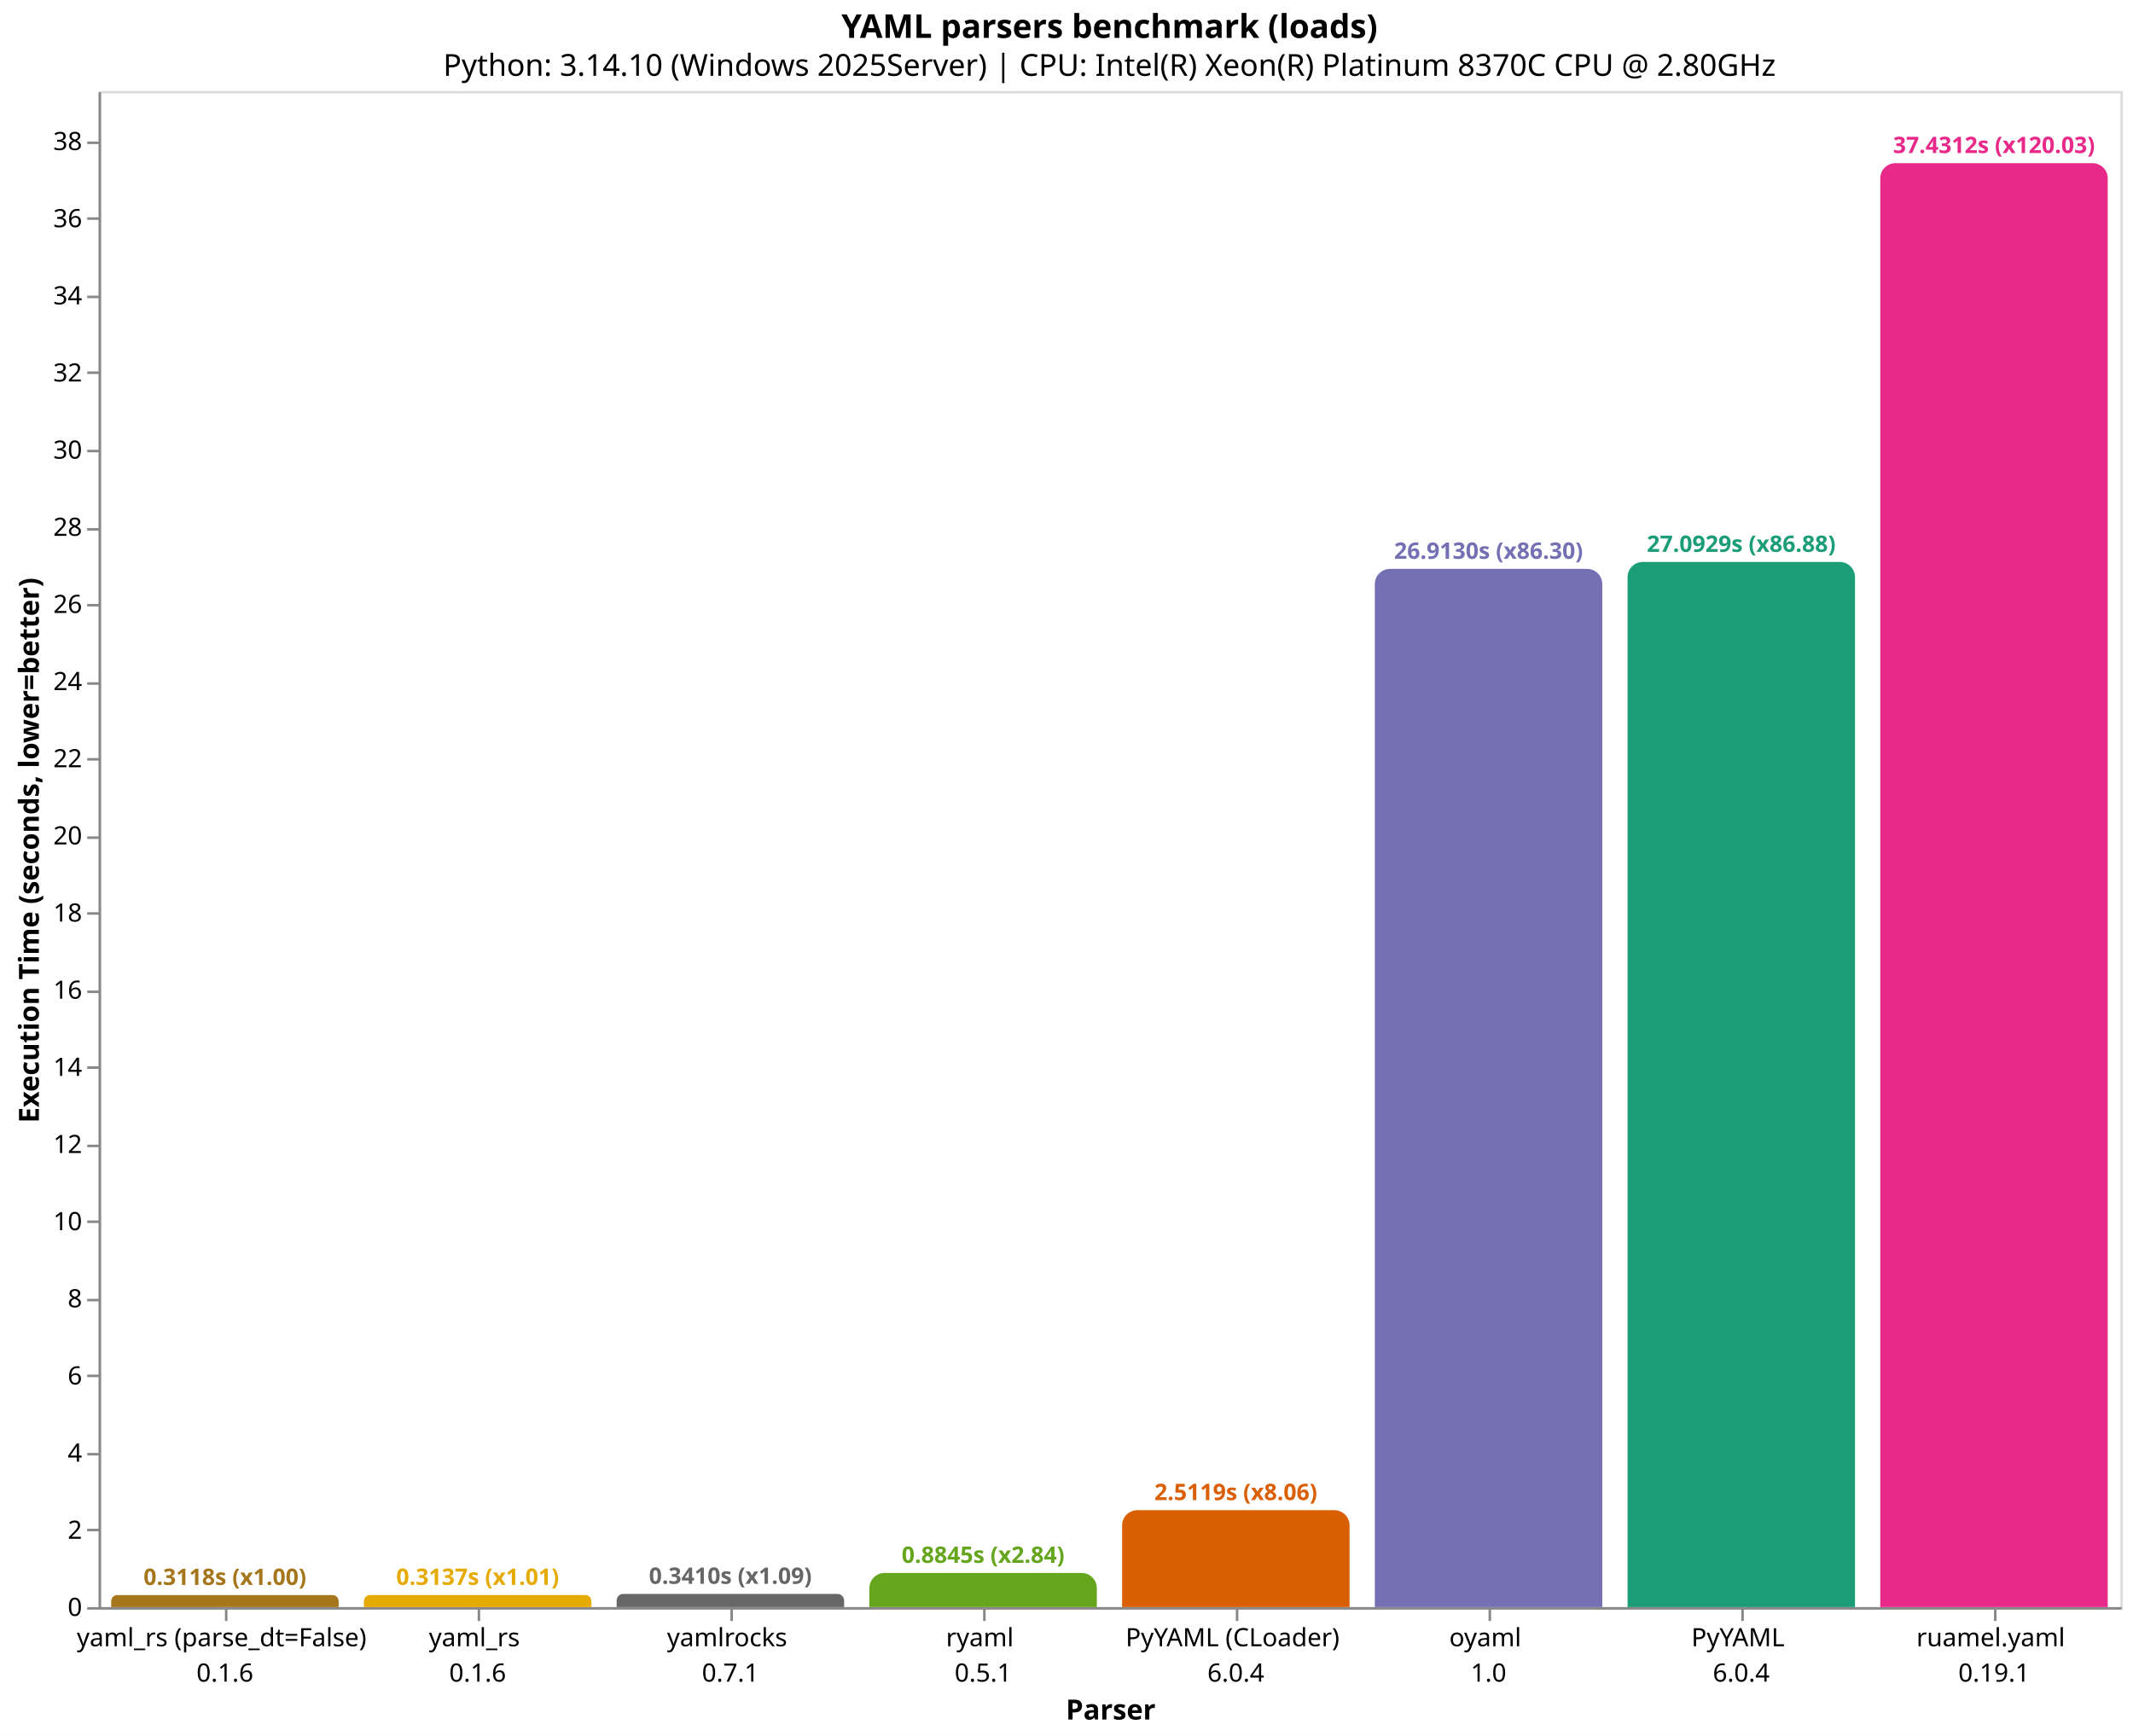
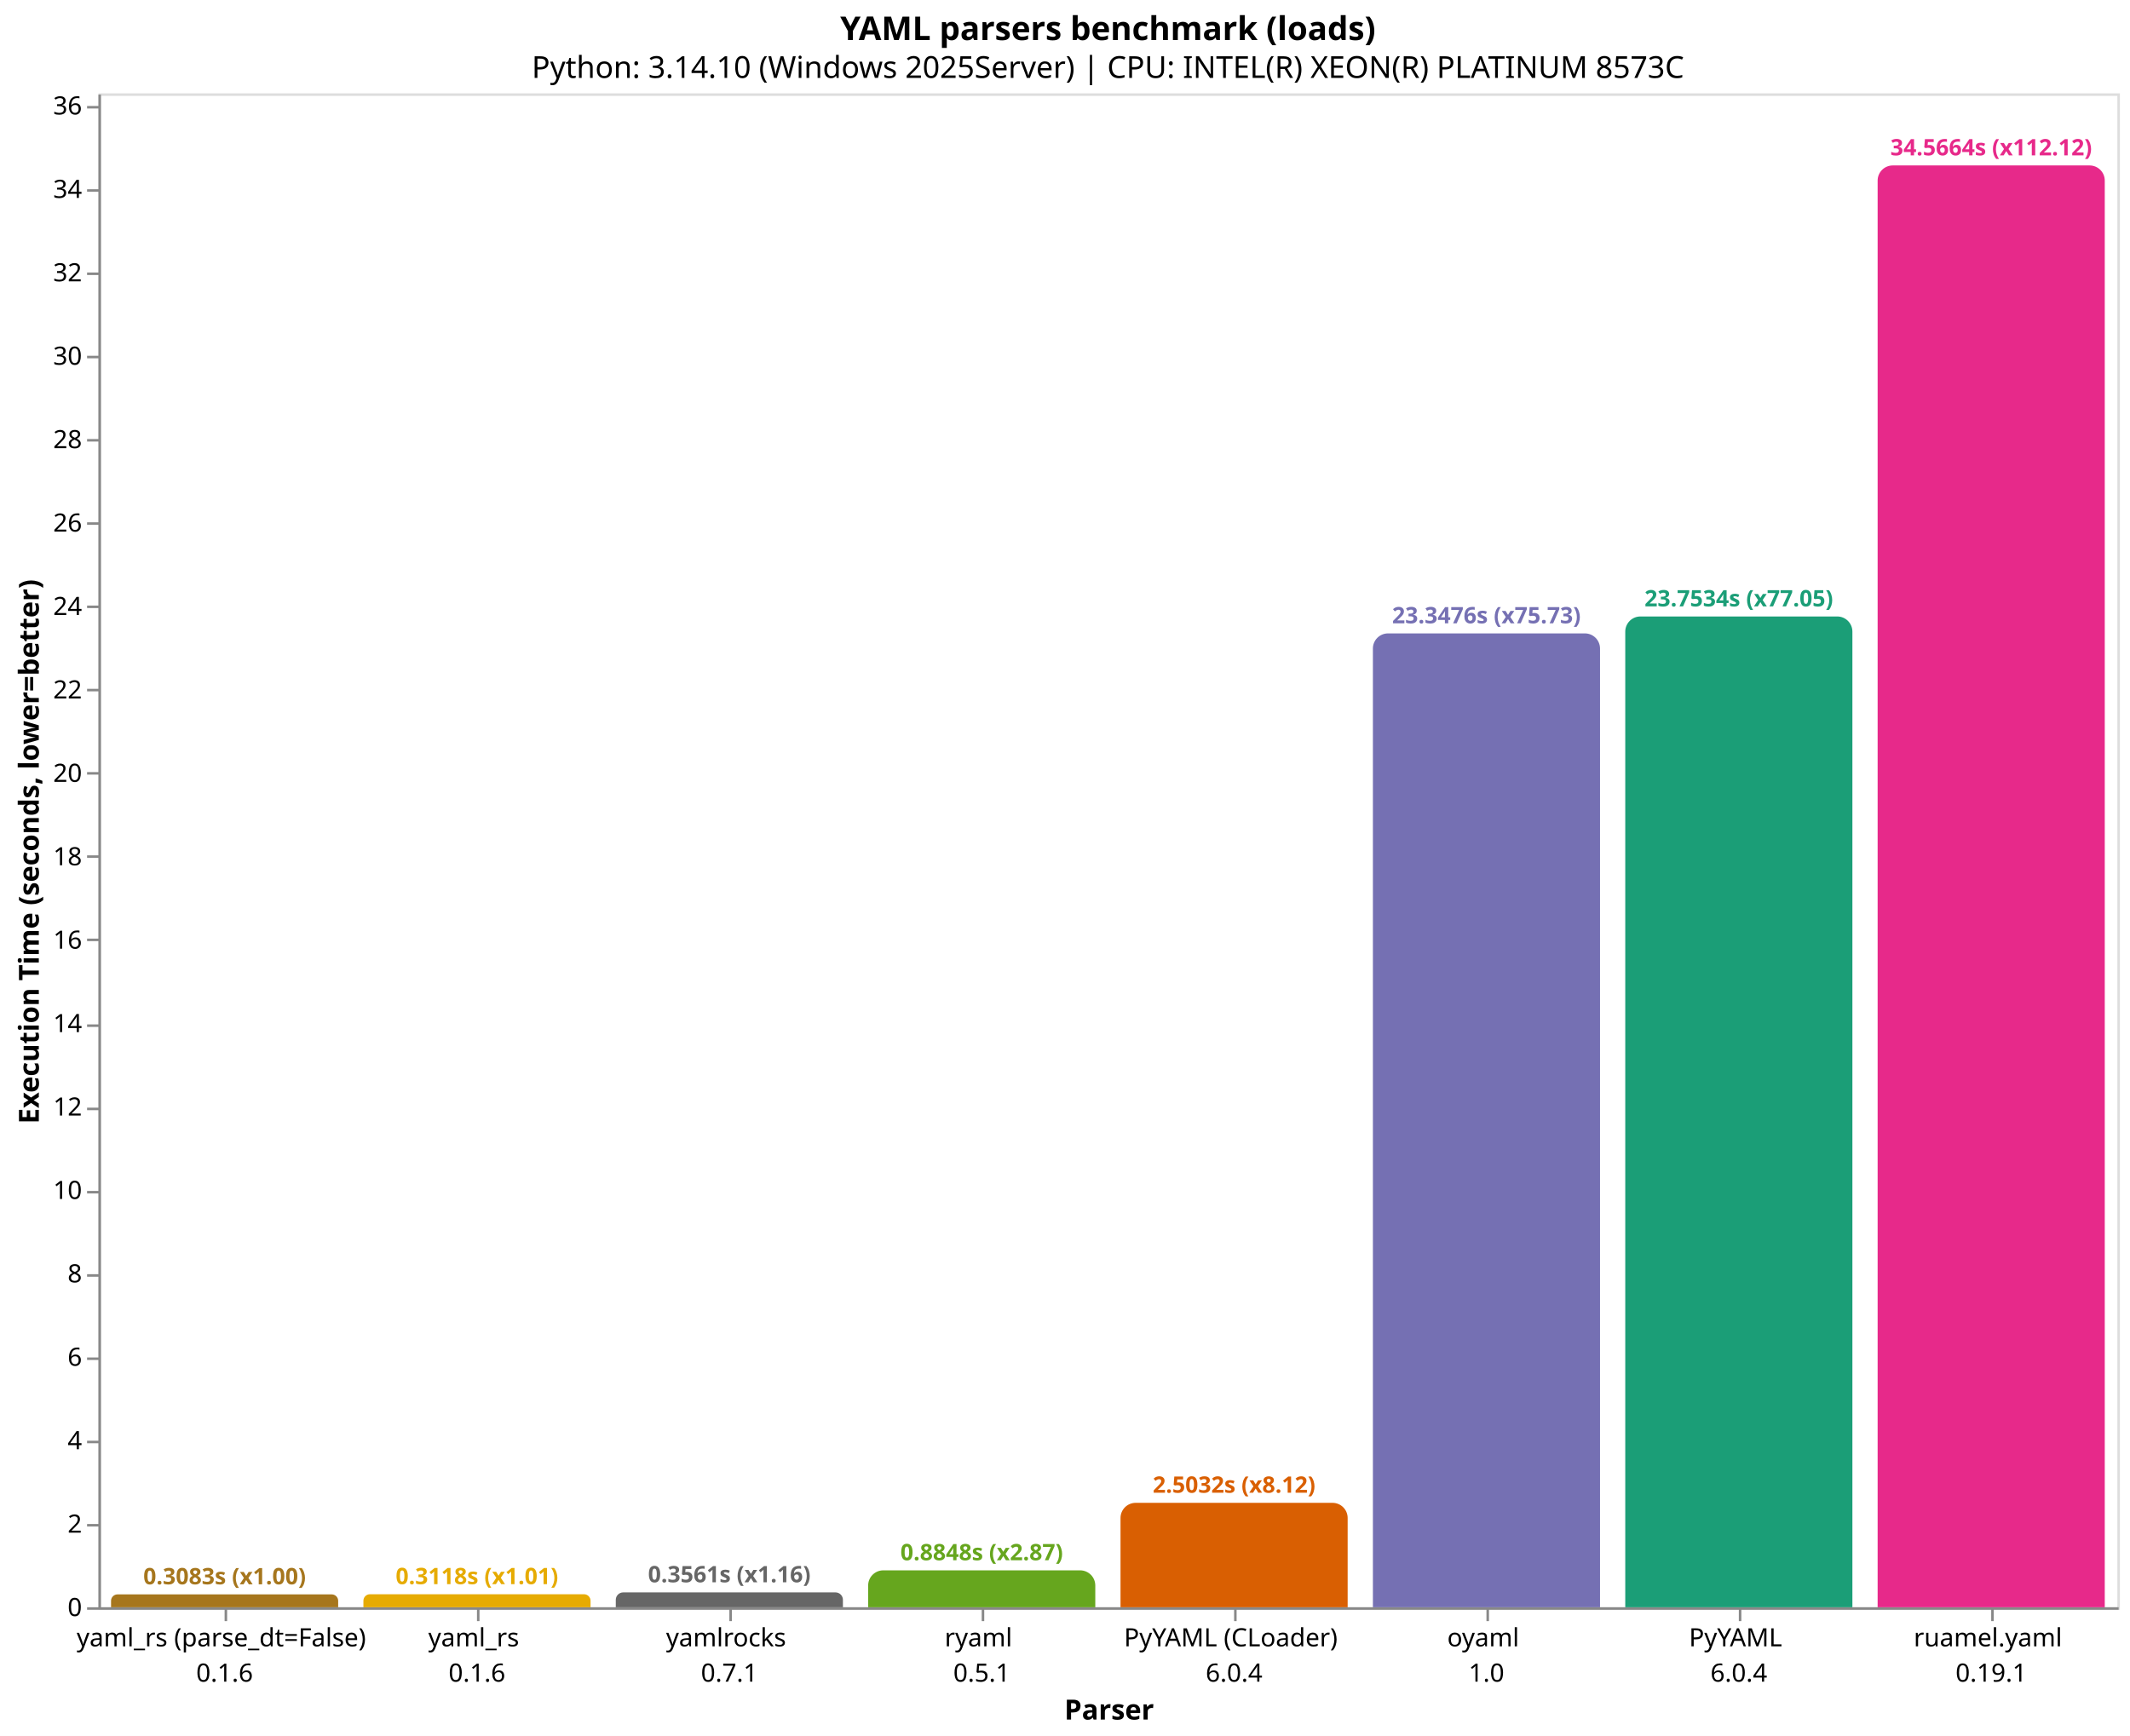
- <svg xmlns="http://www.w3.org/2000/svg" version="1.1" class="marks" width="844" height="687" viewBox="0 0 844 687">
-   <rect width="844" height="687" fill="white" />
-   <g fill="none" stroke-miterlimit="10" transform="translate(39,36)">
+ <svg xmlns="http://www.w3.org/2000/svg" version="1.1" class="marks" width="844" height="688" viewBox="0 0 844 688">
+   <rect width="844" height="688" fill="white" />
+   <g fill="none" stroke-miterlimit="10" transform="translate(39,37)">
    <g class="mark-group role-frame root" role="graphics-object" aria-roledescription="group mark container">
      <g transform="translate(0,0)">
        <path class="background" aria-hidden="true" d="M0.5,0.5h800v600h-800Z" stroke="#ddd" />
        <g>
          <g class="mark-group role-axis" role="graphics-symbol" aria-roledescription="axis" aria-label="X-axis titled 'Parser' for a discrete scale with 8 values: yaml_rs (parse_dt=False)&#10;0.1.6, yaml_rs&#10;0.1.6, yamlrocks&#10;0.7.1, ryaml&#10;0.5.1, PyYAML (CLoader)&#10;6.0.4, ending with ruamel.yaml&#10;0.19.1">
            <g transform="translate(0.5,600.5)">
              <path class="background" aria-hidden="true" d="M0,0h0v0h0Z" pointer-events="none" />
              <g>
                <g class="mark-rule role-axis-tick" pointer-events="none">
                  <line transform="translate(50,0)" x2="0" y2="5" stroke="#888" stroke-width="1" opacity="1" />
                  <line transform="translate(150,0)" x2="0" y2="5" stroke="#888" stroke-width="1" opacity="1" />
                  <line transform="translate(250,0)" x2="0" y2="5" stroke="#888" stroke-width="1" opacity="1" />
                  <line transform="translate(350,0)" x2="0" y2="5" stroke="#888" stroke-width="1" opacity="1" />
                  <line transform="translate(450,0)" x2="0" y2="5" stroke="#888" stroke-width="1" opacity="1" />
                  <line transform="translate(550,0)" x2="0" y2="5" stroke="#888" stroke-width="1" opacity="1" />
                  <line transform="translate(650,0)" x2="0" y2="5" stroke="#888" stroke-width="1" opacity="1" />
                  <line transform="translate(750,0)" x2="0" y2="5" stroke="#888" stroke-width="1" opacity="1" />
                </g>
                <g class="mark-text role-axis-label" pointer-events="none">
                  <text text-anchor="middle" transform="translate(49.5,15)" font-family="sans-serif" font-size="10px" fill="#000" opacity="1">
                    <tspan>yaml_rs (parse_dt=False)</tspan>
                    <tspan x="0" dy="14">0.1.6</tspan>
                  </text>
                  <text text-anchor="middle" transform="translate(149.5,15)" font-family="sans-serif" font-size="10px" fill="#000" opacity="1">
                    <tspan>yaml_rs</tspan>
                    <tspan x="0" dy="14">0.1.6</tspan>
                  </text>
                  <text text-anchor="middle" transform="translate(249.5,15)" font-family="sans-serif" font-size="10px" fill="#000" opacity="1">
                    <tspan>yamlrocks</tspan>
                    <tspan x="0" dy="14">0.7.1</tspan>
                  </text>
                  <text text-anchor="middle" transform="translate(349.5,15)" font-family="sans-serif" font-size="10px" fill="#000" opacity="1">
                    <tspan>ryaml</tspan>
                    <tspan x="0" dy="14">0.5.1</tspan>
                  </text>
                  <text text-anchor="middle" transform="translate(449.5,15)" font-family="sans-serif" font-size="10px" fill="#000" opacity="1">
                    <tspan>PyYAML (CLoader)</tspan>
                    <tspan x="0" dy="14">6.0.4</tspan>
                  </text>
                  <text text-anchor="middle" transform="translate(549.5,15)" font-family="sans-serif" font-size="10px" fill="#000" opacity="1">
                    <tspan>oyaml</tspan>
                    <tspan x="0" dy="14">1.0</tspan>
                  </text>
                  <text text-anchor="middle" transform="translate(649.5,15)" font-family="sans-serif" font-size="10px" fill="#000" opacity="1">
                    <tspan>PyYAML</tspan>
                    <tspan x="0" dy="14">6.0.4</tspan>
                  </text>
                  <text text-anchor="middle" transform="translate(749.5,15)" font-family="sans-serif" font-size="10px" fill="#000" opacity="1">
                    <tspan>ruamel.yaml</tspan>
                    <tspan x="0" dy="14">0.19.1</tspan>
                  </text>
                </g>
                <g class="mark-rule role-axis-domain" pointer-events="none">
                  <line transform="translate(0,0)" x2="800" y2="0" stroke="#888" stroke-width="1" opacity="1" />
                </g>
                <g class="mark-text role-axis-title" pointer-events="none">
                  <text text-anchor="middle" transform="translate(400,44)" font-family="sans-serif" font-size="11px" font-weight="bold" fill="#000" opacity="1">Parser</text>
                </g>
              </g>
              <path class="foreground" aria-hidden="true" d="" pointer-events="none" display="none" />
            </g>
          </g>
-           <g class="mark-group role-axis" role="graphics-symbol" aria-roledescription="axis" aria-label="Y-axis titled 'Execution Time (seconds, lower=better)' for a linear scale with values from 0 to 39">
+           <g class="mark-group role-axis" role="graphics-symbol" aria-roledescription="axis" aria-label="Y-axis titled 'Execution Time (seconds, lower=better)' for a linear scale with values from 0 to 36">
            <g transform="translate(0.5,0.5)">
              <path class="background" aria-hidden="true" d="M0,0h0v0h0Z" pointer-events="none" />
              <g>
                <g class="mark-rule role-axis-tick" pointer-events="none">
                  <line transform="translate(0,600)" x2="-5" y2="0" stroke="#888" stroke-width="1" opacity="1" />
-                   <line transform="translate(0,569)" x2="-5" y2="0" stroke="#888" stroke-width="1" opacity="1" />
-                   <line transform="translate(0,539)" x2="-5" y2="0" stroke="#888" stroke-width="1" opacity="1" />
-                   <line transform="translate(0,508)" x2="-5" y2="0" stroke="#888" stroke-width="1" opacity="1" />
-                   <line transform="translate(0,478)" x2="-5" y2="0" stroke="#888" stroke-width="1" opacity="1" />
-                   <line transform="translate(0,447)" x2="-5" y2="0" stroke="#888" stroke-width="1" opacity="1" />
-                   <line transform="translate(0,417)" x2="-5" y2="0" stroke="#888" stroke-width="1" opacity="1" />
-                   <line transform="translate(0,386)" x2="-5" y2="0" stroke="#888" stroke-width="1" opacity="1" />
-                   <line transform="translate(0,356)" x2="-5" y2="0" stroke="#888" stroke-width="1" opacity="1" />
-                   <line transform="translate(0,325)" x2="-5" y2="0" stroke="#888" stroke-width="1" opacity="1" />
-                   <line transform="translate(0,295)" x2="-5" y2="0" stroke="#888" stroke-width="1" opacity="1" />
-                   <line transform="translate(0,264)" x2="-5" y2="0" stroke="#888" stroke-width="1" opacity="1" />
-                   <line transform="translate(0,234)" x2="-5" y2="0" stroke="#888" stroke-width="1" opacity="1" />
+                   <line transform="translate(0,567)" x2="-5" y2="0" stroke="#888" stroke-width="1" opacity="1" />
+                   <line transform="translate(0,534)" x2="-5" y2="0" stroke="#888" stroke-width="1" opacity="1" />
+                   <line transform="translate(0,501)" x2="-5" y2="0" stroke="#888" stroke-width="1" opacity="1" />
+                   <line transform="translate(0,468)" x2="-5" y2="0" stroke="#888" stroke-width="1" opacity="1" />
+                   <line transform="translate(0,435)" x2="-5" y2="0" stroke="#888" stroke-width="1" opacity="1" />
+                   <line transform="translate(0,402)" x2="-5" y2="0" stroke="#888" stroke-width="1" opacity="1" />
+                   <line transform="translate(0,369)" x2="-5" y2="0" stroke="#888" stroke-width="1" opacity="1" />
+                   <line transform="translate(0,335)" x2="-5" y2="0" stroke="#888" stroke-width="1" opacity="1" />
+                   <line transform="translate(0,302)" x2="-5" y2="0" stroke="#888" stroke-width="1" opacity="1" />
+                   <line transform="translate(0,269)" x2="-5" y2="0" stroke="#888" stroke-width="1" opacity="1" />
+                   <line transform="translate(0,236)" x2="-5" y2="0" stroke="#888" stroke-width="1" opacity="1" />
                  <line transform="translate(0,203)" x2="-5" y2="0" stroke="#888" stroke-width="1" opacity="1" />
-                   <line transform="translate(0,173)" x2="-5" y2="0" stroke="#888" stroke-width="1" opacity="1" />
-                   <line transform="translate(0,142)" x2="-5" y2="0" stroke="#888" stroke-width="1" opacity="1" />
-                   <line transform="translate(0,111)" x2="-5" y2="0" stroke="#888" stroke-width="1" opacity="1" />
-                   <line transform="translate(0,81)" x2="-5" y2="0" stroke="#888" stroke-width="1" opacity="1" />
-                   <line transform="translate(0,50)" x2="-5" y2="0" stroke="#888" stroke-width="1" opacity="1" />
-                   <line transform="translate(0,20)" x2="-5" y2="0" stroke="#888" stroke-width="1" opacity="1" />
+                   <line transform="translate(0,170)" x2="-5" y2="0" stroke="#888" stroke-width="1" opacity="1" />
+                   <line transform="translate(0,137)" x2="-5" y2="0" stroke="#888" stroke-width="1" opacity="1" />
+                   <line transform="translate(0,104)" x2="-5" y2="0" stroke="#888" stroke-width="1" opacity="1" />
+                   <line transform="translate(0,71)" x2="-5" y2="0" stroke="#888" stroke-width="1" opacity="1" />
+                   <line transform="translate(0,38)" x2="-5" y2="0" stroke="#888" stroke-width="1" opacity="1" />
+                   <line transform="translate(0,5)" x2="-5" y2="0" stroke="#888" stroke-width="1" opacity="1" />
                </g>
                <g class="mark-text role-axis-label" pointer-events="none">
                  <text text-anchor="end" transform="translate(-7,603)" font-family="sans-serif" font-size="10px" fill="#000" opacity="1">0</text>
-                   <text text-anchor="end" transform="translate(-7,572.4678)" font-family="sans-serif" font-size="10px" fill="#000" opacity="1">2</text>
-                   <text text-anchor="end" transform="translate(-7,541.9356)" font-family="sans-serif" font-size="10px" fill="#000" opacity="1">4</text>
-                   <text text-anchor="end" transform="translate(-7,511.4034)" font-family="sans-serif" font-size="10px" fill="#000" opacity="1">6</text>
-                   <text text-anchor="end" transform="translate(-7,480.8712)" font-family="sans-serif" font-size="10px" fill="#000" opacity="1">8</text>
-                   <text text-anchor="end" transform="translate(-7,450.339)" font-family="sans-serif" font-size="10px" fill="#000" opacity="1">10</text>
-                   <text text-anchor="end" transform="translate(-7,419.8068)" font-family="sans-serif" font-size="10px" fill="#000" opacity="1">12</text>
-                   <text text-anchor="end" transform="translate(-7,389.2746)" font-family="sans-serif" font-size="10px" fill="#000" opacity="1">14</text>
-                   <text text-anchor="end" transform="translate(-7,358.7424)" font-family="sans-serif" font-size="10px" fill="#000" opacity="1">16</text>
-                   <text text-anchor="end" transform="translate(-7,328.2102)" font-family="sans-serif" font-size="10px" fill="#000" opacity="1">18</text>
-                   <text text-anchor="end" transform="translate(-7,297.678)" font-family="sans-serif" font-size="10px" fill="#000" opacity="1">20</text>
-                   <text text-anchor="end" transform="translate(-7,267.1458)" font-family="sans-serif" font-size="10px" fill="#000" opacity="1">22</text>
-                   <text text-anchor="end" transform="translate(-7,236.6136)" font-family="sans-serif" font-size="10px" fill="#000" opacity="1">24</text>
-                   <text text-anchor="end" transform="translate(-7,206.0814)" font-family="sans-serif" font-size="10px" fill="#000" opacity="1">26</text>
-                   <text text-anchor="end" transform="translate(-7,175.5492)" font-family="sans-serif" font-size="10px" fill="#000" opacity="1">28</text>
-                   <text text-anchor="end" transform="translate(-7,145.017)" font-family="sans-serif" font-size="10px" fill="#000" opacity="1">30</text>
-                   <text text-anchor="end" transform="translate(-7,114.4848)" font-family="sans-serif" font-size="10px" fill="#000" opacity="1">32</text>
-                   <text text-anchor="end" transform="translate(-7,83.95256)" font-family="sans-serif" font-size="10px" fill="#000" opacity="1">34</text>
-                   <text text-anchor="end" transform="translate(-7,53.42036)" font-family="sans-serif" font-size="10px" fill="#000" opacity="1">36</text>
-                   <text text-anchor="end" transform="translate(-7,22.88816)" font-family="sans-serif" font-size="10px" fill="#000" opacity="1">38</text>
+                   <text text-anchor="end" transform="translate(-7,569.9374)" font-family="sans-serif" font-size="10px" fill="#000" opacity="1">2</text>
+                   <text text-anchor="end" transform="translate(-7,536.8748)" font-family="sans-serif" font-size="10px" fill="#000" opacity="1">4</text>
+                   <text text-anchor="end" transform="translate(-7,503.8122)" font-family="sans-serif" font-size="10px" fill="#000" opacity="1">6</text>
+                   <text text-anchor="end" transform="translate(-7,470.7495)" font-family="sans-serif" font-size="10px" fill="#000" opacity="1">8</text>
+                   <text text-anchor="end" transform="translate(-7,437.6869)" font-family="sans-serif" font-size="10px" fill="#000" opacity="1">10</text>
+                   <text text-anchor="end" transform="translate(-7,404.6243)" font-family="sans-serif" font-size="10px" fill="#000" opacity="1">12</text>
+                   <text text-anchor="end" transform="translate(-7,371.5617)" font-family="sans-serif" font-size="10px" fill="#000" opacity="1">14</text>
+                   <text text-anchor="end" transform="translate(-7,338.4991)" font-family="sans-serif" font-size="10px" fill="#000" opacity="1">16</text>
+                   <text text-anchor="end" transform="translate(-7,305.4365)" font-family="sans-serif" font-size="10px" fill="#000" opacity="1">18</text>
+                   <text text-anchor="end" transform="translate(-7,272.3738)" font-family="sans-serif" font-size="10px" fill="#000" opacity="1">20</text>
+                   <text text-anchor="end" transform="translate(-7,239.3112)" font-family="sans-serif" font-size="10px" fill="#000" opacity="1">22</text>
+                   <text text-anchor="end" transform="translate(-7,206.2486)" font-family="sans-serif" font-size="10px" fill="#000" opacity="1">24</text>
+                   <text text-anchor="end" transform="translate(-7,173.186)" font-family="sans-serif" font-size="10px" fill="#000" opacity="1">26</text>
+                   <text text-anchor="end" transform="translate(-7,140.1234)" font-family="sans-serif" font-size="10px" fill="#000" opacity="1">28</text>
+                   <text text-anchor="end" transform="translate(-7,107.0608)" font-family="sans-serif" font-size="10px" fill="#000" opacity="1">30</text>
+                   <text text-anchor="end" transform="translate(-7,73.99815)" font-family="sans-serif" font-size="10px" fill="#000" opacity="1">32</text>
+                   <text text-anchor="end" transform="translate(-7,40.93553)" font-family="sans-serif" font-size="10px" fill="#000" opacity="1">34</text>
+                   <text text-anchor="end" transform="translate(-7,7.872914)" font-family="sans-serif" font-size="10px" fill="#000" opacity="1">36</text>
                </g>
                <g class="mark-rule role-axis-domain" pointer-events="none">
                  <line transform="translate(0,600)" x2="0" y2="-600" stroke="#888" stroke-width="1" opacity="1" />
                </g>
                <g class="mark-text role-axis-title" pointer-events="none">
                  <text text-anchor="middle" transform="translate(-22.12305,300) rotate(-90) translate(0,-2)" font-family="sans-serif" font-size="11px" font-weight="bold" fill="#000" opacity="1">Execution Time (seconds, lower=better)</text>
                </g>
              </g>
              <path class="foreground" aria-hidden="true" d="" pointer-events="none" display="none" />
            </g>
          </g>
          <g class="mark-group role-scope" role="graphics-object" aria-roledescription="group mark container">
-             <g transform="translate(5,595.2394)">
-               <path class="background" aria-hidden="true" d="M2.38,0L87.62,0C88.933,0,90,1.067,90,2.38L90,4.761C90,4.761,90,4.761,90,4.761L0,4.761C0,4.761,0,4.761,0,4.761L0,2.38C0,1.067,1.067,0,2.38,0Z" />
+             <g transform="translate(5,594.9035)">
+               <path class="background" aria-hidden="true" d="M2.548,0L87.452,0C88.858,0,90,1.142,90,2.548L90,5.097C90,5.097,90,5.097,90,5.097L0,5.097C0,5.097,0,5.097,0,5.097L0,2.548C0,1.142,1.142,0,2.548,0Z" />
              <g clip-path="url(#clip1)">
                <g class="mark-group role-scope" role="graphics-object" aria-roledescription="group mark container">
-                   <g transform="translate(0,-595.2394)">
-                     <path class="background" aria-hidden="true" d="M0,0h90v0h-90Z" />
-                     <g>
-                       <g class="mark-rect role-mark layer_0_marks" role="graphics-object" aria-roledescription="rect mark container">
-                         <path aria-label="Parser: yaml_rs (parse_dt=False)&#10;0.1.6; Execution Time (seconds, lower=better): 0.311842933333; parser: yaml_rs (parse_dt=False); Execution Time (s): 0.3118; Slowdown: 1.00" role="graphics-symbol" aria-roledescription="bar" d="M0,595.239h90v4.761h-90Z" fill="#a6761d" />
-                       </g>
-                     </g>
-                     <path class="foreground" aria-hidden="true" d="" display="none" />
-                   </g>
-                 </g>
-               </g>
-               <path class="foreground" aria-hidden="true" d="" display="none" />
-             </g>
-             <g transform="translate(105,595.2115)">
-               <path class="background" aria-hidden="true" d="M2.394,0L87.606,0C88.927,0,90,1.073,90,2.394L90,4.789C90,4.789,90,4.789,90,4.789L0,4.789C0,4.789,0,4.789,0,4.789L0,2.394C0,1.073,1.073,0,2.394,0Z" />
+                   <g transform="translate(0,-594.9035)">
+                     <path class="background" aria-hidden="true" d="M0,0h90v0h-90Z" />
+                     <g>
+                       <g class="mark-rect role-mark layer_0_marks" role="graphics-object" aria-roledescription="rect mark container">
+                         <path aria-label="Parser: yaml_rs (parse_dt=False)&#10;0.1.6; Execution Time (seconds, lower=better): 0.308293866667; parser: yaml_rs (parse_dt=False); Execution Time (s): 0.3083; Slowdown: 1.00" role="graphics-symbol" aria-roledescription="bar" d="M0,594.903h90v5.097h-90Z" fill="#a6761d" />
+                       </g>
+                     </g>
+                     <path class="foreground" aria-hidden="true" d="" display="none" />
+                   </g>
+                 </g>
+               </g>
+               <path class="foreground" aria-hidden="true" d="" display="none" />
+             </g>
+             <g transform="translate(105,594.8453)">
+               <path class="background" aria-hidden="true" d="M2.577,0L87.423,0C88.845,0,90,1.155,90,2.577L90,5.155C90,5.155,90,5.155,90,5.155L0,5.155C0,5.155,0,5.155,0,5.155L0,2.577C0,1.155,1.155,0,2.577,0Z" />
              <g clip-path="url(#clip2)">
                <g class="mark-group role-scope" role="graphics-object" aria-roledescription="group mark container">
-                   <g transform="translate(0,-595.2115)">
-                     <path class="background" aria-hidden="true" d="M0,0h90v0h-90Z" />
-                     <g>
-                       <g class="mark-rect role-mark layer_0_marks" role="graphics-object" aria-roledescription="rect mark container">
-                         <path aria-label="Parser: yaml_rs&#10;0.1.6; Execution Time (seconds, lower=better): 0.313669266667; parser: yaml_rs; Execution Time (s): 0.3137; Slowdown: 1.01" role="graphics-symbol" aria-roledescription="bar" d="M0,595.211h90v4.789h-90Z" fill="#e6ab02" />
-                       </g>
-                     </g>
-                     <path class="foreground" aria-hidden="true" d="" display="none" />
-                   </g>
-                 </g>
-               </g>
-               <path class="foreground" aria-hidden="true" d="" display="none" />
-             </g>
-             <g transform="translate(205,594.795)">
-               <path class="background" aria-hidden="true" d="M2.602,0L87.398,0C88.834,0,90,1.166,90,2.602L90,5.205C90,5.205,90,5.205,90,5.205L0,5.205C0,5.205,0,5.205,0,5.205L0,2.602C0,1.166,1.166,0,2.602,0Z" />
+                   <g transform="translate(0,-594.8453)">
+                     <path class="background" aria-hidden="true" d="M0,0h90v0h-90Z" />
+                     <g>
+                       <g class="mark-rect role-mark layer_0_marks" role="graphics-object" aria-roledescription="rect mark container">
+                         <path aria-label="Parser: yaml_rs&#10;0.1.6; Execution Time (seconds, lower=better): 0.311812266667; parser: yaml_rs; Execution Time (s): 0.3118; Slowdown: 1.01" role="graphics-symbol" aria-roledescription="bar" d="M0,594.845h90v5.155h-90Z" fill="#e6ab02" />
+                       </g>
+                     </g>
+                     <path class="foreground" aria-hidden="true" d="" display="none" />
+                   </g>
+                 </g>
+               </g>
+               <path class="foreground" aria-hidden="true" d="" display="none" />
+             </g>
+             <g transform="translate(205,594.1127)">
+               <path class="background" aria-hidden="true" d="M2.944,0L87.056,0C88.681,0,90,1.319,90,2.944L90,5.887C90,5.887,90,5.887,90,5.887L0,5.887C0,5.887,0,5.887,0,5.887L0,2.944C0,1.319,1.319,0,2.944,0Z" />
              <g clip-path="url(#clip3)">
                <g class="mark-group role-scope" role="graphics-object" aria-roledescription="group mark container">
-                   <g transform="translate(0,-594.795)">
-                     <path class="background" aria-hidden="true" d="M0,0h90v0h-90Z" />
-                     <g>
-                       <g class="mark-rect role-mark layer_0_marks" role="graphics-object" aria-roledescription="rect mark container">
-                         <path aria-label="Parser: yamlrocks&#10;0.7.1; Execution Time (seconds, lower=better): 0.340951233333; parser: yamlrocks; Execution Time (s): 0.3410; Slowdown: 1.09" role="graphics-symbol" aria-roledescription="bar" d="M0,594.795h90v5.205h-90Z" fill="#666666" />
-                       </g>
-                     </g>
-                     <path class="foreground" aria-hidden="true" d="" display="none" />
-                   </g>
-                 </g>
-               </g>
-               <path class="foreground" aria-hidden="true" d="" display="none" />
-             </g>
-             <g transform="translate(305,586.4967)">
-               <path class="background" aria-hidden="true" d="M6,0L84,0C87.311,0,90,2.689,90,6L90,13.503C90,13.503,90,13.503,90,13.503L0,13.503C0,13.503,0,13.503,0,13.503L0,6C0,2.689,2.689,0,6,0Z" />
+                   <g transform="translate(0,-594.1127)">
+                     <path class="background" aria-hidden="true" d="M0,0h90v0h-90Z" />
+                     <g>
+                       <g class="mark-rect role-mark layer_0_marks" role="graphics-object" aria-roledescription="rect mark container">
+                         <path aria-label="Parser: yamlrocks&#10;0.7.1; Execution Time (seconds, lower=better): 0.356130766667; parser: yamlrocks; Execution Time (s): 0.3561; Slowdown: 1.16" role="graphics-symbol" aria-roledescription="bar" d="M0,594.113h90v5.887h-90Z" fill="#666666" />
+                       </g>
+                     </g>
+                     <path class="foreground" aria-hidden="true" d="" display="none" />
+                   </g>
+                 </g>
+               </g>
+               <path class="foreground" aria-hidden="true" d="" display="none" />
+             </g>
+             <g transform="translate(305,585.3729)">
+               <path class="background" aria-hidden="true" d="M6,0L84,0C87.311,0,90,2.689,90,6L90,14.627C90,14.627,90,14.627,90,14.627L0,14.627C0,14.627,0,14.627,0,14.627L0,6C0,2.689,2.689,0,6,0Z" />
              <g clip-path="url(#clip4)">
                <g class="mark-group role-scope" role="graphics-object" aria-roledescription="group mark container">
-                   <g transform="translate(0,-586.4967)">
-                     <path class="background" aria-hidden="true" d="M0,0h90v0h-90Z" />
-                     <g>
-                       <g class="mark-rect role-mark layer_0_marks" role="graphics-object" aria-roledescription="rect mark container">
-                         <path aria-label="Parser: ryaml&#10;0.5.1; Execution Time (seconds, lower=better): 0.884525466667; parser: ryaml; Execution Time (s): 0.8845; Slowdown: 2.84" role="graphics-symbol" aria-roledescription="bar" d="M0,586.497h90v13.503h-90Z" fill="#66a61e" />
-                       </g>
-                     </g>
-                     <path class="foreground" aria-hidden="true" d="" display="none" />
-                   </g>
-                 </g>
-               </g>
-               <path class="foreground" aria-hidden="true" d="" display="none" />
-             </g>
-             <g transform="translate(405,561.6524)">
-               <path class="background" aria-hidden="true" d="M6,0L84,0C87.311,0,90,2.689,90,6L90,38.348C90,38.348,90,38.348,90,38.348L0,38.348C0,38.348,0,38.348,0,38.348L0,6C0,2.689,2.689,0,6,0Z" />
+                   <g transform="translate(0,-585.3729)">
+                     <path class="background" aria-hidden="true" d="M0,0h90v0h-90Z" />
+                     <g>
+                       <g class="mark-rect role-mark layer_0_marks" role="graphics-object" aria-roledescription="rect mark container">
+                         <path aria-label="Parser: ryaml&#10;0.5.1; Execution Time (seconds, lower=better): 0.884810133333; parser: ryaml; Execution Time (s): 0.8848; Slowdown: 2.87" role="graphics-symbol" aria-roledescription="bar" d="M0,585.373h90v14.627h-90Z" fill="#66a61e" />
+                       </g>
+                     </g>
+                     <path class="foreground" aria-hidden="true" d="" display="none" />
+                   </g>
+                 </g>
+               </g>
+               <path class="foreground" aria-hidden="true" d="" display="none" />
+             </g>
+             <g transform="translate(405,558.6187)">
+               <path class="background" aria-hidden="true" d="M6,0L84,0C87.311,0,90,2.689,90,6L90,41.381C90,41.381,90,41.381,90,41.381L0,41.381C0,41.381,0,41.381,0,41.381L0,6C0,2.689,2.689,0,6,0Z" />
              <g clip-path="url(#clip5)">
                <g class="mark-group role-scope" role="graphics-object" aria-roledescription="group mark container">
-                   <g transform="translate(0,-561.6524)">
-                     <path class="background" aria-hidden="true" d="M0,0h90v0h-90Z" />
-                     <g>
-                       <g class="mark-rect role-mark layer_0_marks" role="graphics-object" aria-roledescription="rect mark container">
-                         <path aria-label="Parser: PyYAML (CLoader)&#10;6.0.4; Execution Time (seconds, lower=better): 2.51194276667; parser: PyYAML (CLoader); Execution Time (s): 2.5119; Slowdown: 8.06" role="graphics-symbol" aria-roledescription="bar" d="M0,561.652h90v38.348h-90Z" fill="#d95f02" />
-                       </g>
-                     </g>
-                     <path class="foreground" aria-hidden="true" d="" display="none" />
-                   </g>
-                 </g>
-               </g>
-               <path class="foreground" aria-hidden="true" d="" display="none" />
-             </g>
-             <g transform="translate(505,189.1438)">
-               <path class="background" aria-hidden="true" d="M6,0L84,0C87.311,0,90,2.689,90,6L90,410.856C90,410.856,90,410.856,90,410.856L0,410.856C0,410.856,0,410.856,0,410.856L0,6C0,2.689,2.689,0,6,0Z" />
+                   <g transform="translate(0,-558.6187)">
+                     <path class="background" aria-hidden="true" d="M0,0h90v0h-90Z" />
+                     <g>
+                       <g class="mark-rect role-mark layer_0_marks" role="graphics-object" aria-roledescription="rect mark container">
+                         <path aria-label="Parser: PyYAML (CLoader)&#10;6.0.4; Execution Time (seconds, lower=better): 2.5032061; parser: PyYAML (CLoader); Execution Time (s): 2.5032; Slowdown: 8.12" role="graphics-symbol" aria-roledescription="bar" d="M0,558.619h90v41.381h-90Z" fill="#d95f02" />
+                       </g>
+                     </g>
+                     <path class="foreground" aria-hidden="true" d="" display="none" />
+                   </g>
+                 </g>
+               </g>
+               <path class="foreground" aria-hidden="true" d="" display="none" />
+             </g>
+             <g transform="translate(505,214.0342)">
+               <path class="background" aria-hidden="true" d="M6,0L84,0C87.311,0,90,2.689,90,6L90,385.966C90,385.966,90,385.966,90,385.966L0,385.966C0,385.966,0,385.966,0,385.966L0,6C0,2.689,2.689,0,6,0Z" />
              <g clip-path="url(#clip6)">
                <g class="mark-group role-scope" role="graphics-object" aria-roledescription="group mark container">
-                   <g transform="translate(0,-189.1438)">
-                     <path class="background" aria-hidden="true" d="M0,0h90v0h-90Z" />
-                     <g>
-                       <g class="mark-rect role-mark layer_0_marks" role="graphics-object" aria-roledescription="rect mark container">
-                         <path aria-label="Parser: oyaml&#10;1.0; Execution Time (seconds, lower=better): 26.9129744; parser: oyaml; Execution Time (s): 26.9130; Slowdown: 86.30" role="graphics-symbol" aria-roledescription="bar" d="M0,189.144h90v410.856h-90Z" fill="#7570b3" />
-                       </g>
-                     </g>
-                     <path class="foreground" aria-hidden="true" d="" display="none" />
-                   </g>
-                 </g>
-               </g>
-               <path class="foreground" aria-hidden="true" d="" display="none" />
-             </g>
-             <g transform="translate(605,186.3968)">
-               <path class="background" aria-hidden="true" d="M6,0L84,0C87.311,0,90,2.689,90,6L90,413.603C90,413.603,90,413.603,90,413.603L0,413.603C0,413.603,0,413.603,0,413.603L0,6C0,2.689,2.689,0,6,0Z" />
+                   <g transform="translate(0,-214.0342)">
+                     <path class="background" aria-hidden="true" d="M0,0h90v0h-90Z" />
+                     <g>
+                       <g class="mark-rect role-mark layer_0_marks" role="graphics-object" aria-roledescription="rect mark container">
+                         <path aria-label="Parser: oyaml&#10;1.0; Execution Time (seconds, lower=better): 23.3475666; parser: oyaml; Execution Time (s): 23.3476; Slowdown: 75.73" role="graphics-symbol" aria-roledescription="bar" d="M0,214.034h90v385.966h-90Z" fill="#7570b3" />
+                       </g>
+                     </g>
+                     <path class="foreground" aria-hidden="true" d="" display="none" />
+                   </g>
+                 </g>
+               </g>
+               <path class="foreground" aria-hidden="true" d="" display="none" />
+             </g>
+             <g transform="translate(605,207.3253)">
+               <path class="background" aria-hidden="true" d="M6,0L84,0C87.311,0,90,2.689,90,6L90,392.675C90,392.675,90,392.675,90,392.675L0,392.675C0,392.675,0,392.675,0,392.675L0,6C0,2.689,2.689,0,6,0Z" />
              <g clip-path="url(#clip7)">
                <g class="mark-group role-scope" role="graphics-object" aria-roledescription="group mark container">
-                   <g transform="translate(0,-186.3968)">
-                     <path class="background" aria-hidden="true" d="M0,0h90v0h-90Z" />
-                     <g>
-                       <g class="mark-rect role-mark layer_0_marks" role="graphics-object" aria-roledescription="rect mark container">
-                         <path aria-label="Parser: PyYAML&#10;6.0.4; Execution Time (seconds, lower=better): 27.0929175667; parser: PyYAML; Execution Time (s): 27.0929; Slowdown: 86.88" role="graphics-symbol" aria-roledescription="bar" d="M0,186.397h90v413.603h-90Z" fill="#1b9e77" />
+                   <g transform="translate(0,-207.3253)">
+                     <path class="background" aria-hidden="true" d="M0,0h90v0h-90Z" />
+                     <g>
+                       <g class="mark-rect role-mark layer_0_marks" role="graphics-object" aria-roledescription="rect mark container">
+                         <path aria-label="Parser: PyYAML&#10;6.0.4; Execution Time (seconds, lower=better): 23.7533930333; parser: PyYAML; Execution Time (s): 23.7534; Slowdown: 77.05" role="graphics-symbol" aria-roledescription="bar" d="M0,207.325h90v392.675h-90Z" fill="#1b9e77" />
                      </g>
                    </g>
                    <path class="foreground" aria-hidden="true" d="" display="none" />
                  </g>
                </g>
              </g>
              <path class="foreground" aria-hidden="true" d="" display="none" />
            </g>
            <g transform="translate(705,28.57143)">
              <path class="background" aria-hidden="true" d="M6,0L84,0C87.311,0,90,2.689,90,6L90,571.429C90,571.429,90,571.429,90,571.429L0,571.429C0,571.429,0,571.429,0,571.429L0,6C0,2.689,2.689,0,6,0Z" />
              <g clip-path="url(#clip8)">
                <g class="mark-group role-scope" role="graphics-object" aria-roledescription="group mark container">
                  <g transform="translate(0,-28.57143)">
                    <path class="background" aria-hidden="true" d="M0,0h90v0h-90Z" />
                    <g>
                      <g class="mark-rect role-mark layer_0_marks" role="graphics-object" aria-roledescription="rect mark container">
-                         <path aria-label="Parser: ruamel.yaml&#10;0.19.1; Execution Time (seconds, lower=better): 37.4312058; parser: ruamel.yaml; Execution Time (s): 37.4312; Slowdown: 120.03" role="graphics-symbol" aria-roledescription="bar" d="M0,28.571h90v571.429h-90Z" fill="#e7298a" />
+                         <path aria-label="Parser: ruamel.yaml&#10;0.19.1; Execution Time (seconds, lower=better): 34.5664465; parser: ruamel.yaml; Execution Time (s): 34.5664; Slowdown: 112.12" role="graphics-symbol" aria-roledescription="bar" d="M0,28.571h90v571.429h-90Z" fill="#e7298a" />
                      </g>
                    </g>
                    <path class="foreground" aria-hidden="true" d="" display="none" />
                  </g>
                </g>
              </g>
              <path class="foreground" aria-hidden="true" d="" display="none" />
            </g>
          </g>
          <g class="mark-text role-mark layer_1_marks" role="graphics-object" aria-roledescription="text mark container">
-             <text aria-label="Parser: yaml_rs (parse_dt=False)&#10;0.1.6; Execution Time (seconds, lower=better): 0.311842933333; parser: yaml_rs (parse_dt=False); label: 0.3118s (x1.00); Execution Time (s): 0.3118; Slowdown: 1.00" role="graphics-symbol" aria-roledescription="text mark" text-anchor="middle" transform="translate(50,591.2394)" font-family="sans-serif" font-size="9px" font-weight="bold" fill="#a6761d">0.3118s (x1.00)</text>
-             <text aria-label="Parser: yaml_rs&#10;0.1.6; Execution Time (seconds, lower=better): 0.313669266667; parser: yaml_rs; label: 0.3137s (x1.01); Execution Time (s): 0.3137; Slowdown: 1.01" role="graphics-symbol" aria-roledescription="text mark" text-anchor="middle" transform="translate(150,591.2115)" font-family="sans-serif" font-size="9px" font-weight="bold" fill="#e6ab02">0.3137s (x1.01)</text>
-             <text aria-label="Parser: yamlrocks&#10;0.7.1; Execution Time (seconds, lower=better): 0.340951233333; parser: yamlrocks; label: 0.3410s (x1.09); Execution Time (s): 0.3410; Slowdown: 1.09" role="graphics-symbol" aria-roledescription="text mark" text-anchor="middle" transform="translate(250,590.795)" font-family="sans-serif" font-size="9px" font-weight="bold" fill="#666666">0.3410s (x1.09)</text>
-             <text aria-label="Parser: ryaml&#10;0.5.1; Execution Time (seconds, lower=better): 0.884525466667; parser: ryaml; label: 0.8845s (x2.84); Execution Time (s): 0.8845; Slowdown: 2.84" role="graphics-symbol" aria-roledescription="text mark" text-anchor="middle" transform="translate(350,582.4967)" font-family="sans-serif" font-size="9px" font-weight="bold" fill="#66a61e">0.8845s (x2.84)</text>
-             <text aria-label="Parser: PyYAML (CLoader)&#10;6.0.4; Execution Time (seconds, lower=better): 2.51194276667; parser: PyYAML (CLoader); label: 2.5119s (x8.06); Execution Time (s): 2.5119; Slowdown: 8.06" role="graphics-symbol" aria-roledescription="text mark" text-anchor="middle" transform="translate(450,557.6524)" font-family="sans-serif" font-size="9px" font-weight="bold" fill="#d95f02">2.5119s (x8.06)</text>
-             <text aria-label="Parser: oyaml&#10;1.0; Execution Time (seconds, lower=better): 26.9129744; parser: oyaml; label: 26.9130s (x86.30); Execution Time (s): 26.9130; Slowdown: 86.30" role="graphics-symbol" aria-roledescription="text mark" text-anchor="middle" transform="translate(550,185.1438)" font-family="sans-serif" font-size="9px" font-weight="bold" fill="#7570b3">26.9130s (x86.30)</text>
-             <text aria-label="Parser: PyYAML&#10;6.0.4; Execution Time (seconds, lower=better): 27.0929175667; parser: PyYAML; label: 27.0929s (x86.88); Execution Time (s): 27.0929; Slowdown: 86.88" role="graphics-symbol" aria-roledescription="text mark" text-anchor="middle" transform="translate(650,182.3968)" font-family="sans-serif" font-size="9px" font-weight="bold" fill="#1b9e77">27.0929s (x86.88)</text>
-             <text aria-label="Parser: ruamel.yaml&#10;0.19.1; Execution Time (seconds, lower=better): 37.4312058; parser: ruamel.yaml; label: 37.4312s (x120.03); Execution Time (s): 37.4312; Slowdown: 120.03" role="graphics-symbol" aria-roledescription="text mark" text-anchor="middle" transform="translate(750,24.57143)" font-family="sans-serif" font-size="9px" font-weight="bold" fill="#e7298a">37.4312s (x120.03)</text>
+             <text aria-label="Parser: yaml_rs (parse_dt=False)&#10;0.1.6; Execution Time (seconds, lower=better): 0.308293866667; parser: yaml_rs (parse_dt=False); label: 0.3083s (x1.00); Execution Time (s): 0.3083; Slowdown: 1.00" role="graphics-symbol" aria-roledescription="text mark" text-anchor="middle" transform="translate(50,590.9035)" font-family="sans-serif" font-size="9px" font-weight="bold" fill="#a6761d">0.3083s (x1.00)</text>
+             <text aria-label="Parser: yaml_rs&#10;0.1.6; Execution Time (seconds, lower=better): 0.311812266667; parser: yaml_rs; label: 0.3118s (x1.01); Execution Time (s): 0.3118; Slowdown: 1.01" role="graphics-symbol" aria-roledescription="text mark" text-anchor="middle" transform="translate(150,590.8453)" font-family="sans-serif" font-size="9px" font-weight="bold" fill="#e6ab02">0.3118s (x1.01)</text>
+             <text aria-label="Parser: yamlrocks&#10;0.7.1; Execution Time (seconds, lower=better): 0.356130766667; parser: yamlrocks; label: 0.3561s (x1.16); Execution Time (s): 0.3561; Slowdown: 1.16" role="graphics-symbol" aria-roledescription="text mark" text-anchor="middle" transform="translate(250,590.1127)" font-family="sans-serif" font-size="9px" font-weight="bold" fill="#666666">0.3561s (x1.16)</text>
+             <text aria-label="Parser: ryaml&#10;0.5.1; Execution Time (seconds, lower=better): 0.884810133333; parser: ryaml; label: 0.8848s (x2.87); Execution Time (s): 0.8848; Slowdown: 2.87" role="graphics-symbol" aria-roledescription="text mark" text-anchor="middle" transform="translate(350,581.3729)" font-family="sans-serif" font-size="9px" font-weight="bold" fill="#66a61e">0.8848s (x2.87)</text>
+             <text aria-label="Parser: PyYAML (CLoader)&#10;6.0.4; Execution Time (seconds, lower=better): 2.5032061; parser: PyYAML (CLoader); label: 2.5032s (x8.12); Execution Time (s): 2.5032; Slowdown: 8.12" role="graphics-symbol" aria-roledescription="text mark" text-anchor="middle" transform="translate(450,554.6187)" font-family="sans-serif" font-size="9px" font-weight="bold" fill="#d95f02">2.5032s (x8.12)</text>
+             <text aria-label="Parser: oyaml&#10;1.0; Execution Time (seconds, lower=better): 23.3475666; parser: oyaml; label: 23.3476s (x75.73); Execution Time (s): 23.3476; Slowdown: 75.73" role="graphics-symbol" aria-roledescription="text mark" text-anchor="middle" transform="translate(550,210.0342)" font-family="sans-serif" font-size="9px" font-weight="bold" fill="#7570b3">23.3476s (x75.73)</text>
+             <text aria-label="Parser: PyYAML&#10;6.0.4; Execution Time (seconds, lower=better): 23.7533930333; parser: PyYAML; label: 23.7534s (x77.05); Execution Time (s): 23.7534; Slowdown: 77.05" role="graphics-symbol" aria-roledescription="text mark" text-anchor="middle" transform="translate(650,203.3253)" font-family="sans-serif" font-size="9px" font-weight="bold" fill="#1b9e77">23.7534s (x77.05)</text>
+             <text aria-label="Parser: ruamel.yaml&#10;0.19.1; Execution Time (seconds, lower=better): 34.5664465; parser: ruamel.yaml; label: 34.5664s (x112.12); Execution Time (s): 34.5664; Slowdown: 112.12" role="graphics-symbol" aria-roledescription="text mark" text-anchor="middle" transform="translate(750,24.57143)" font-family="sans-serif" font-size="9px" font-weight="bold" fill="#e7298a">34.5664s (x112.12)</text>
          </g>
          <g class="mark-group role-title">
-             <g transform="translate(400,-31)">
+             <g transform="translate(400,-31.12709)">
              <path class="background" aria-hidden="true" d="M0,0h0v0h0Z" pointer-events="none" />
              <g>
                <g class="mark-text role-title-text" role="graphics-symbol" aria-roledescription="title" aria-label="Title text 'YAML parsers benchmark (loads)'" pointer-events="none">
                  <text text-anchor="middle" transform="translate(0,10)" font-family="sans-serif" font-size="13px" font-weight="bold" fill="#000" opacity="1">YAML parsers benchmark (loads)</text>
                </g>
-                 <g class="mark-text role-title-subtitle" role="graphics-symbol" aria-roledescription="subtitle" aria-label="Subtitle text 'Python: 3.14.10 (Windows 2025Server) | CPU: Intel(R) Xeon(R) Platinum 8370C CPU @ 2.80GHz'" pointer-events="none">
-                   <text text-anchor="middle" transform="translate(0,25)" font-family="sans-serif" font-size="12px" fill="#000" opacity="1">Python: 3.14.10 (Windows 2025Server) | CPU: Intel(R) Xeon(R) Platinum 8370C CPU @ 2.80GHz</text>
+                 <g class="mark-text role-title-subtitle" role="graphics-symbol" aria-roledescription="subtitle" aria-label="Subtitle text 'Python: 3.14.10 (Windows 2025Server) | CPU: INTEL(R) XEON(R) PLATINUM 8573C'" pointer-events="none">
+                   <text text-anchor="middle" transform="translate(0,25)" font-family="sans-serif" font-size="12px" fill="#000" opacity="1">Python: 3.14.10 (Windows 2025Server) | CPU: INTEL(R) XEON(R) PLATINUM 8573C</text>
                </g>
              </g>
              <path class="foreground" aria-hidden="true" d="" pointer-events="none" display="none" />
            </g>
          </g>
        </g>
        <path class="foreground" aria-hidden="true" d="" display="none" />
      </g>
    </g>
  </g>
  <defs>
    <clipPath id="clip1">
-       <path d="M2.38,0L87.62,0C88.933,0,90,1.067,90,2.38L90,4.761C90,4.761,90,4.761,90,4.761L0,4.761C0,4.761,0,4.761,0,4.761L0,2.38C0,1.067,1.067,0,2.38,0Z" />
+       <path d="M2.548,0L87.452,0C88.858,0,90,1.142,90,2.548L90,5.097C90,5.097,90,5.097,90,5.097L0,5.097C0,5.097,0,5.097,0,5.097L0,2.548C0,1.142,1.142,0,2.548,0Z" />
    </clipPath>
    <clipPath id="clip2">
-       <path d="M2.394,0L87.606,0C88.927,0,90,1.073,90,2.394L90,4.789C90,4.789,90,4.789,90,4.789L0,4.789C0,4.789,0,4.789,0,4.789L0,2.394C0,1.073,1.073,0,2.394,0Z" />
+       <path d="M2.577,0L87.423,0C88.845,0,90,1.155,90,2.577L90,5.155C90,5.155,90,5.155,90,5.155L0,5.155C0,5.155,0,5.155,0,5.155L0,2.577C0,1.155,1.155,0,2.577,0Z" />
    </clipPath>
    <clipPath id="clip3">
-       <path d="M2.602,0L87.398,0C88.834,0,90,1.166,90,2.602L90,5.205C90,5.205,90,5.205,90,5.205L0,5.205C0,5.205,0,5.205,0,5.205L0,2.602C0,1.166,1.166,0,2.602,0Z" />
+       <path d="M2.944,0L87.056,0C88.681,0,90,1.319,90,2.944L90,5.887C90,5.887,90,5.887,90,5.887L0,5.887C0,5.887,0,5.887,0,5.887L0,2.944C0,1.319,1.319,0,2.944,0Z" />
    </clipPath>
    <clipPath id="clip4">
-       <path d="M6,0L84,0C87.311,0,90,2.689,90,6L90,13.503C90,13.503,90,13.503,90,13.503L0,13.503C0,13.503,0,13.503,0,13.503L0,6C0,2.689,2.689,0,6,0Z" />
+       <path d="M6,0L84,0C87.311,0,90,2.689,90,6L90,14.627C90,14.627,90,14.627,90,14.627L0,14.627C0,14.627,0,14.627,0,14.627L0,6C0,2.689,2.689,0,6,0Z" />
    </clipPath>
    <clipPath id="clip5">
-       <path d="M6,0L84,0C87.311,0,90,2.689,90,6L90,38.348C90,38.348,90,38.348,90,38.348L0,38.348C0,38.348,0,38.348,0,38.348L0,6C0,2.689,2.689,0,6,0Z" />
+       <path d="M6,0L84,0C87.311,0,90,2.689,90,6L90,41.381C90,41.381,90,41.381,90,41.381L0,41.381C0,41.381,0,41.381,0,41.381L0,6C0,2.689,2.689,0,6,0Z" />
    </clipPath>
    <clipPath id="clip6">
-       <path d="M6,0L84,0C87.311,0,90,2.689,90,6L90,410.856C90,410.856,90,410.856,90,410.856L0,410.856C0,410.856,0,410.856,0,410.856L0,6C0,2.689,2.689,0,6,0Z" />
+       <path d="M6,0L84,0C87.311,0,90,2.689,90,6L90,385.966C90,385.966,90,385.966,90,385.966L0,385.966C0,385.966,0,385.966,0,385.966L0,6C0,2.689,2.689,0,6,0Z" />
    </clipPath>
    <clipPath id="clip7">
-       <path d="M6,0L84,0C87.311,0,90,2.689,90,6L90,413.603C90,413.603,90,413.603,90,413.603L0,413.603C0,413.603,0,413.603,0,413.603L0,6C0,2.689,2.689,0,6,0Z" />
+       <path d="M6,0L84,0C87.311,0,90,2.689,90,6L90,392.675C90,392.675,90,392.675,90,392.675L0,392.675C0,392.675,0,392.675,0,392.675L0,6C0,2.689,2.689,0,6,0Z" />
    </clipPath>
    <clipPath id="clip8">
      <path d="M6,0L84,0C87.311,0,90,2.689,90,6L90,571.429C90,571.429,90,571.429,90,571.429L0,571.429C0,571.429,0,571.429,0,571.429L0,6C0,2.689,2.689,0,6,0Z" />
    </clipPath>
  </defs>
</svg>
